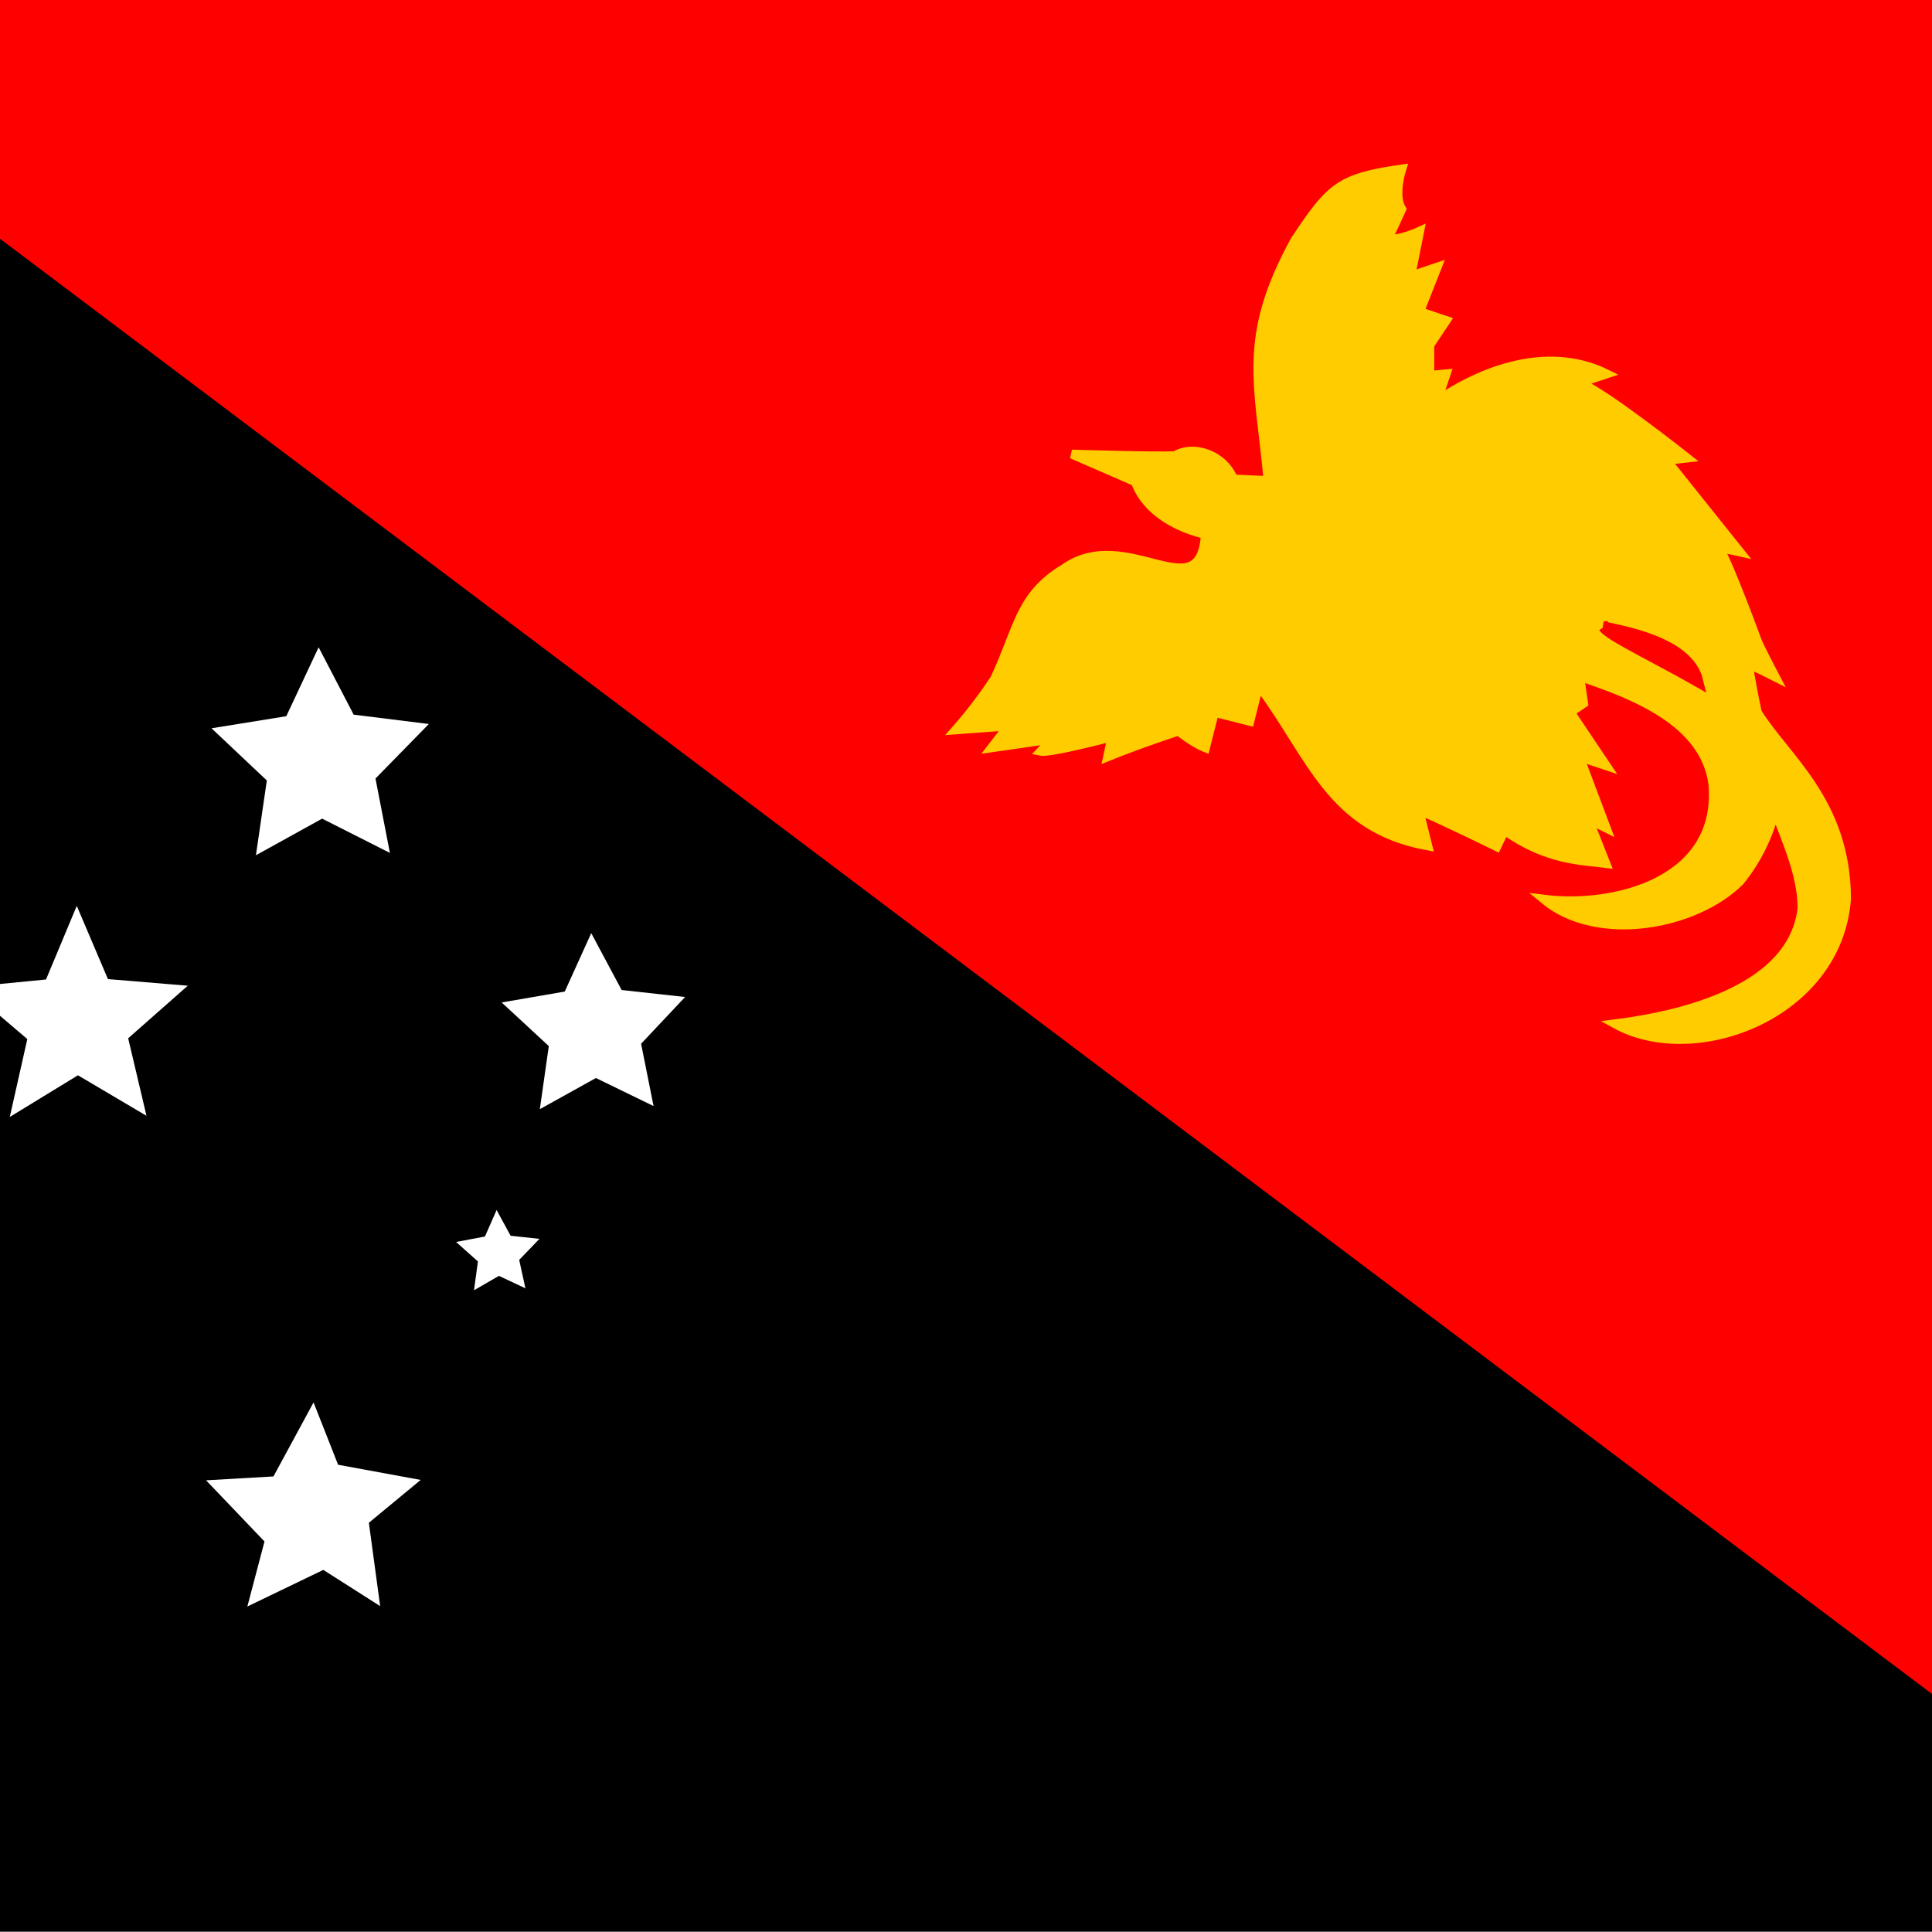
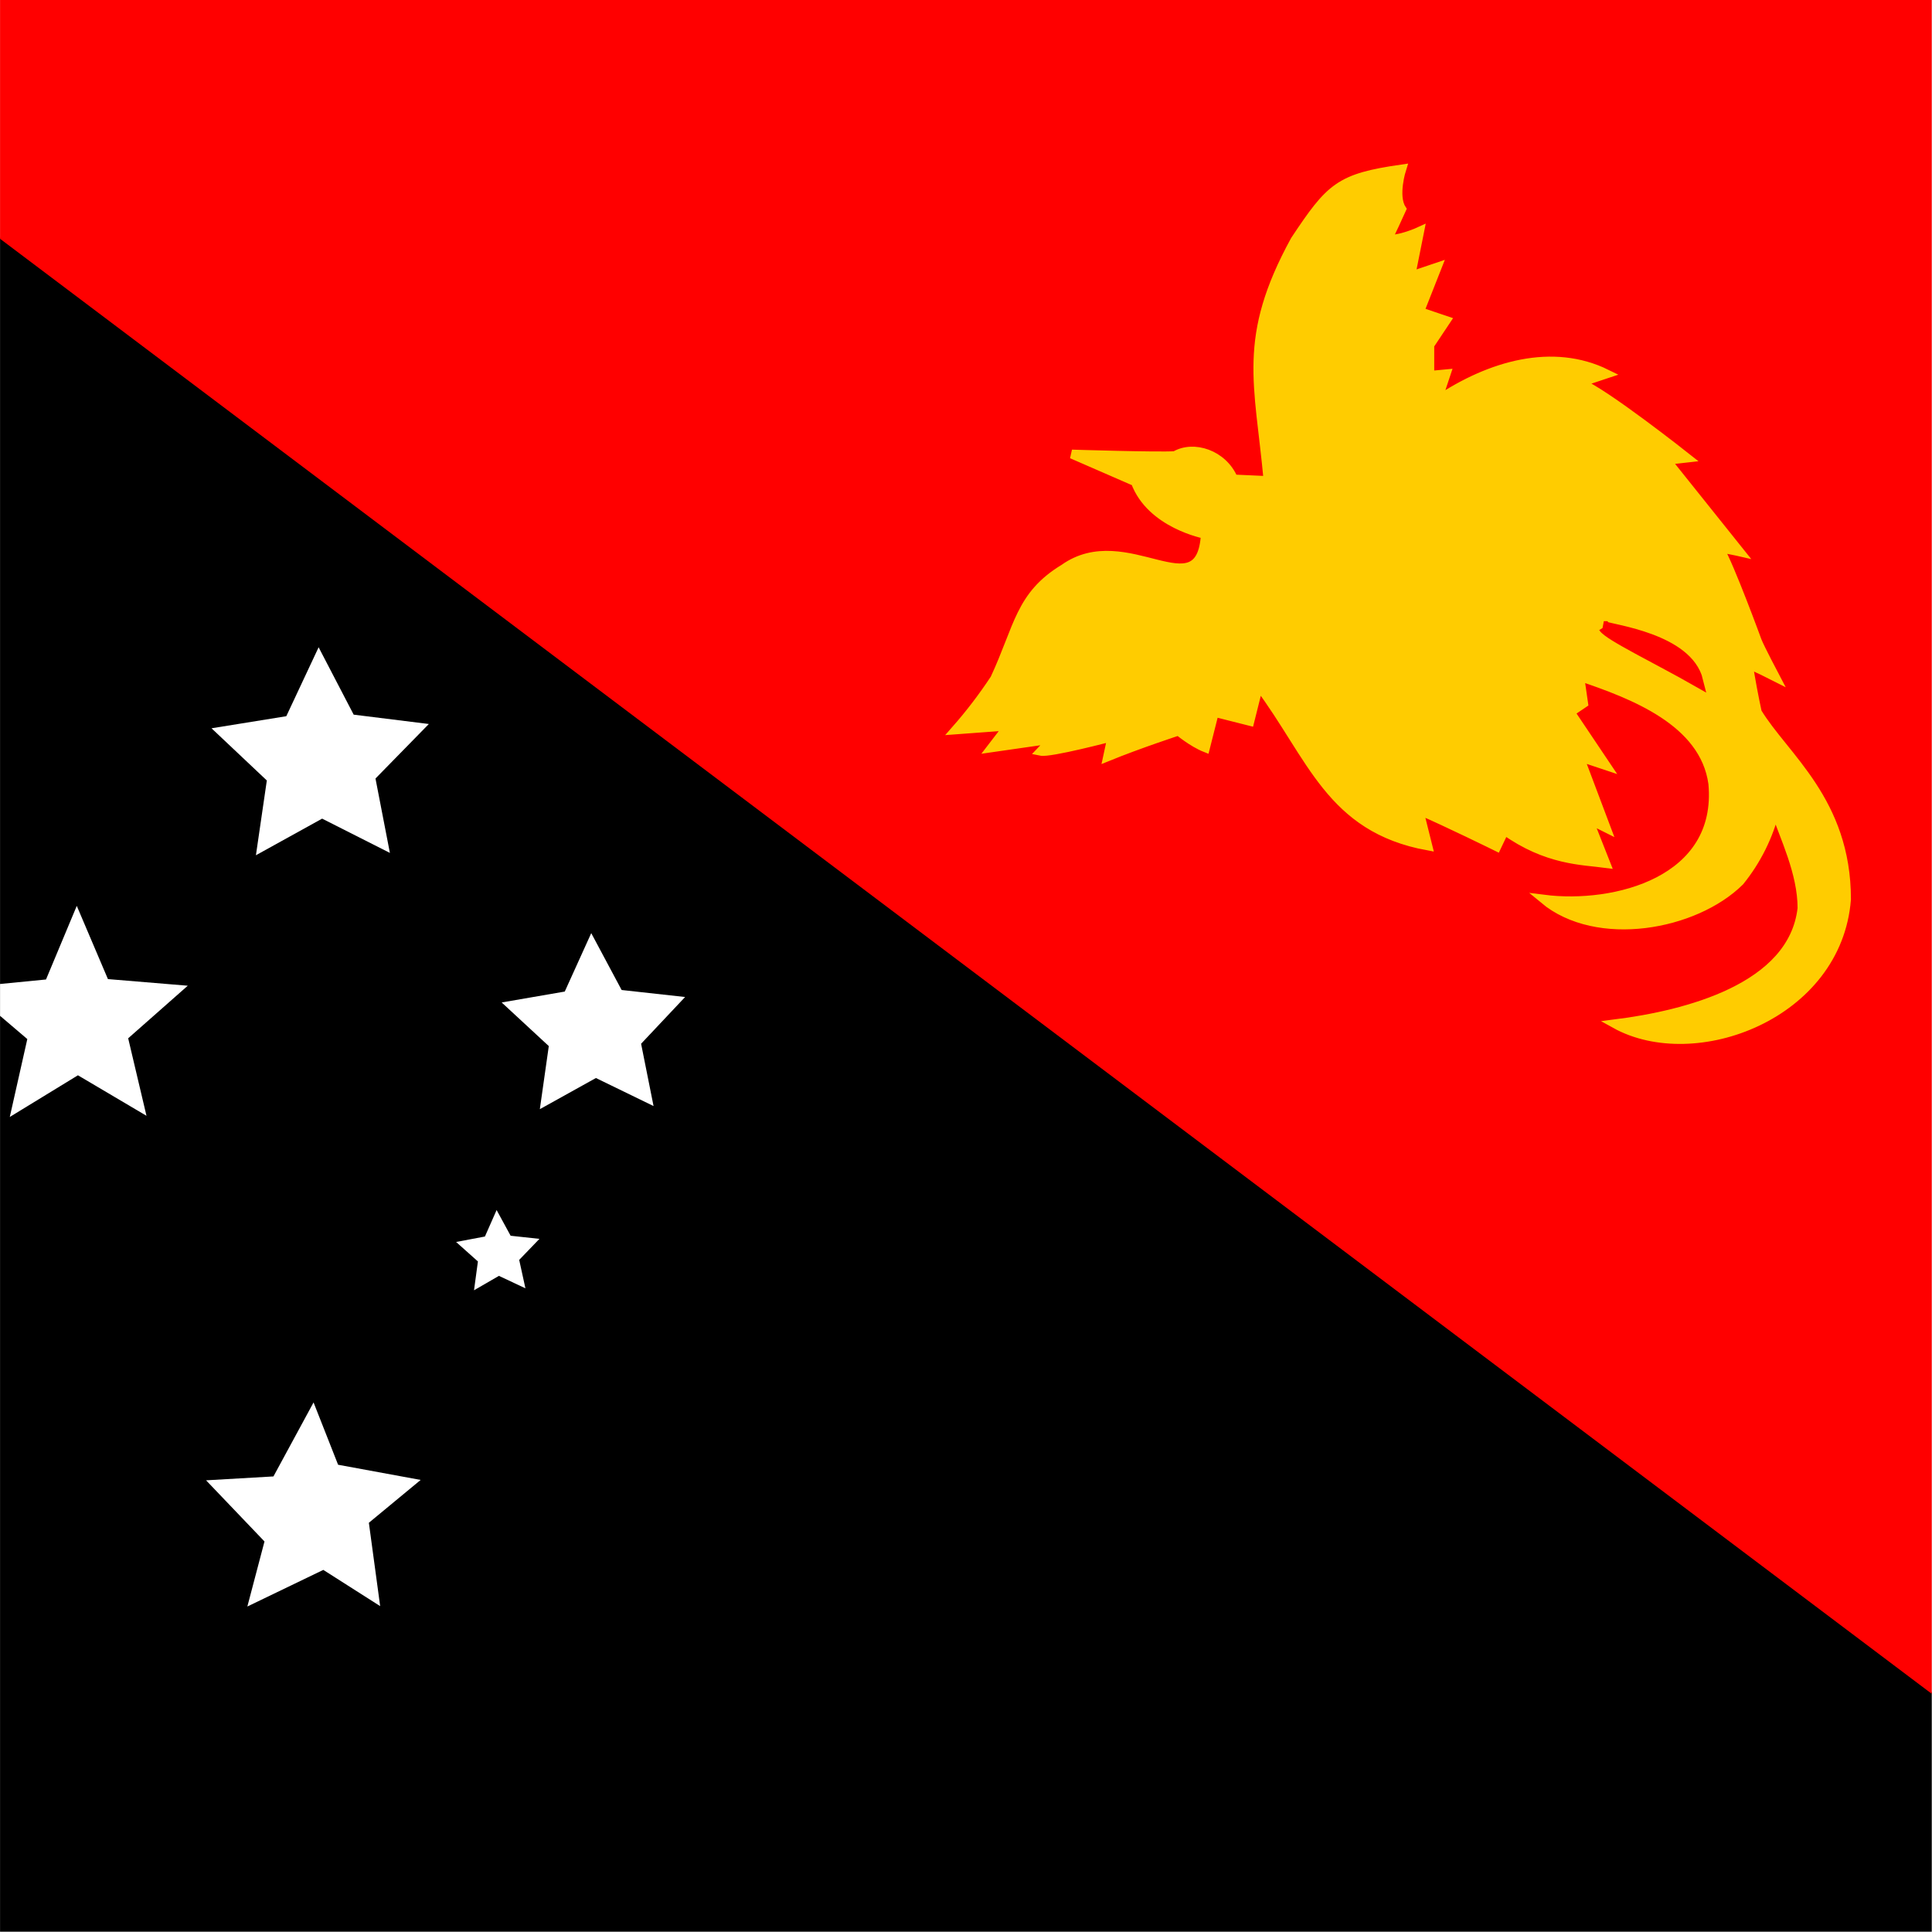
<svg xmlns="http://www.w3.org/2000/svg" id="flag-icons-pg" viewBox="0 0 512 512">
  <defs>
    <clipPath id="pg-a">
      <path fill-opacity=".7" d="M81.4 0h496v496h-496z" />
    </clipPath>
  </defs>
-   <g clip-path="url(#a)" transform="translate(-84) scale(1.0321)">
+   <g clip-path="url(#pg-a)" transform="translate(-84) scale(1.0321)">
    <g fill-rule="evenodd">
      <path d="M.5 0 0 496h659L.5 0z" />
      <path fill="red" d="M658.5 496 659 0H0l658.5 496z" />
    </g>
    <path fill="#fc0" stroke="#fc0" stroke-width="2.3" d="m406.9 123.4-8.8-.4c-2.7-6.4-10.3-8.8-15-6-4.2.3-26.5-.4-26.5-.4l16.3 7.1c4 10.9 18 13.5 18 13.5-1.2 20-20.3-2.6-36.3 8.8-11.4 6.9-11.6 15-17.8 28.3a119 119 0 0 1-10 13.1l13.5-1-4.3 5.6 16-2.3s-2.1 1.8-3.4 3.2c2.4.5 18.3-3.7 18.3-3.7l-1.1 5.1c8.1-3.3 18.2-6.6 18.2-6.6s3.6 3 6.9 4.3l2.3-9.1 9.1 2.3 2.3-9.2c13.7 18.3 18.3 36.6 43.4 41.2l-2.3-9.2c7 3 20 9.4 20 9.4l2-4.2c10.9 7.8 20 7.7 26 8.5l-4.5-11.4 4.6 2.3-6.9-18.3 6.9 2.3-9.2-13.7 3.4-2.3-1-6.9c13.6 4.6 32 11.5 34.2 27.5 2.3 25.1-25.2 32-43.4 29.7 13.7 11.4 38.8 6.8 50.3-4.6a47 47 0 0 0 9.1-18.3c2.3 6.9 6.9 16 6.9 25.2-2.3 20.5-29.8 27.4-48 29.7 20.5 11.4 57.1-2.3 59.4-32 0-25.2-16-36.6-22.9-48a231 231 0 0 1-2.3-12.3c1 .2 6.9 3.2 6.9 3.2s-4-7.6-4.6-9.2c0 0-7.1-19.4-9.7-23.7.4-.3 5.2.8 5.2.8l-18.8-23.5 5.3-.6S493 100.5 487 98.3l6.9-2.3c-13.8-6.8-29.8-2.3-43.5 6.9l2.3-6.9-4.2.4v-7.8l4.2-6.3-6.8-2.3 4.5-11.4-6.8 2.3 2.3-11.5s-5.2 2.4-8.3 2c.1.3 3.7-7.7 3.7-7.7-2.2-3.4 0-10.3 0-10.3-16 2.3-18.3 4.6-27.4 18.3-13.8 25.2-9.2 36.6-6.9 61.7z" />
    <path fill="red" fill-rule="evenodd" stroke="red" stroke-width="3" d="M493.3 161c1.2 2 14.1 8.2 23.9 13.8-2.6-10.6-21.7-12.9-24-13.8z" />
    <path fill="#fff" fill-rule="evenodd" d="m179 412.4-14.6-9.3-19.5 9.4 4.4-16.7-15-15.7 17.3-1 10.3-19 6.3 16 21.2 3.9-13.3 11zm37.3-81.6-6.8-3.2-6.4 3.7 1-7.4-5.6-5 7.4-1.4 3-6.8 3.6 6.6 7.4.8-5.2 5.4zm32.9-46.8-14.8-7.2-14.4 8 2.3-16.2-12.1-11.2 16.2-2.8 6.8-15 7.8 14.6 16.3 1.8-11.3 12zm-67.7-65-17.4-8.8-17 9.4 2.8-19.2-14.2-13.4 19.2-3.1 8.3-17.7 9 17.3 19.3 2.4-13.7 14zM119 286.5l-17.6-10.4-17.5 10.7 4.5-20-15.6-13.3 20.4-2 7.9-18.9 8 18.8 20.5 1.7-15.3 13.5z" />
  </g>
</svg>
